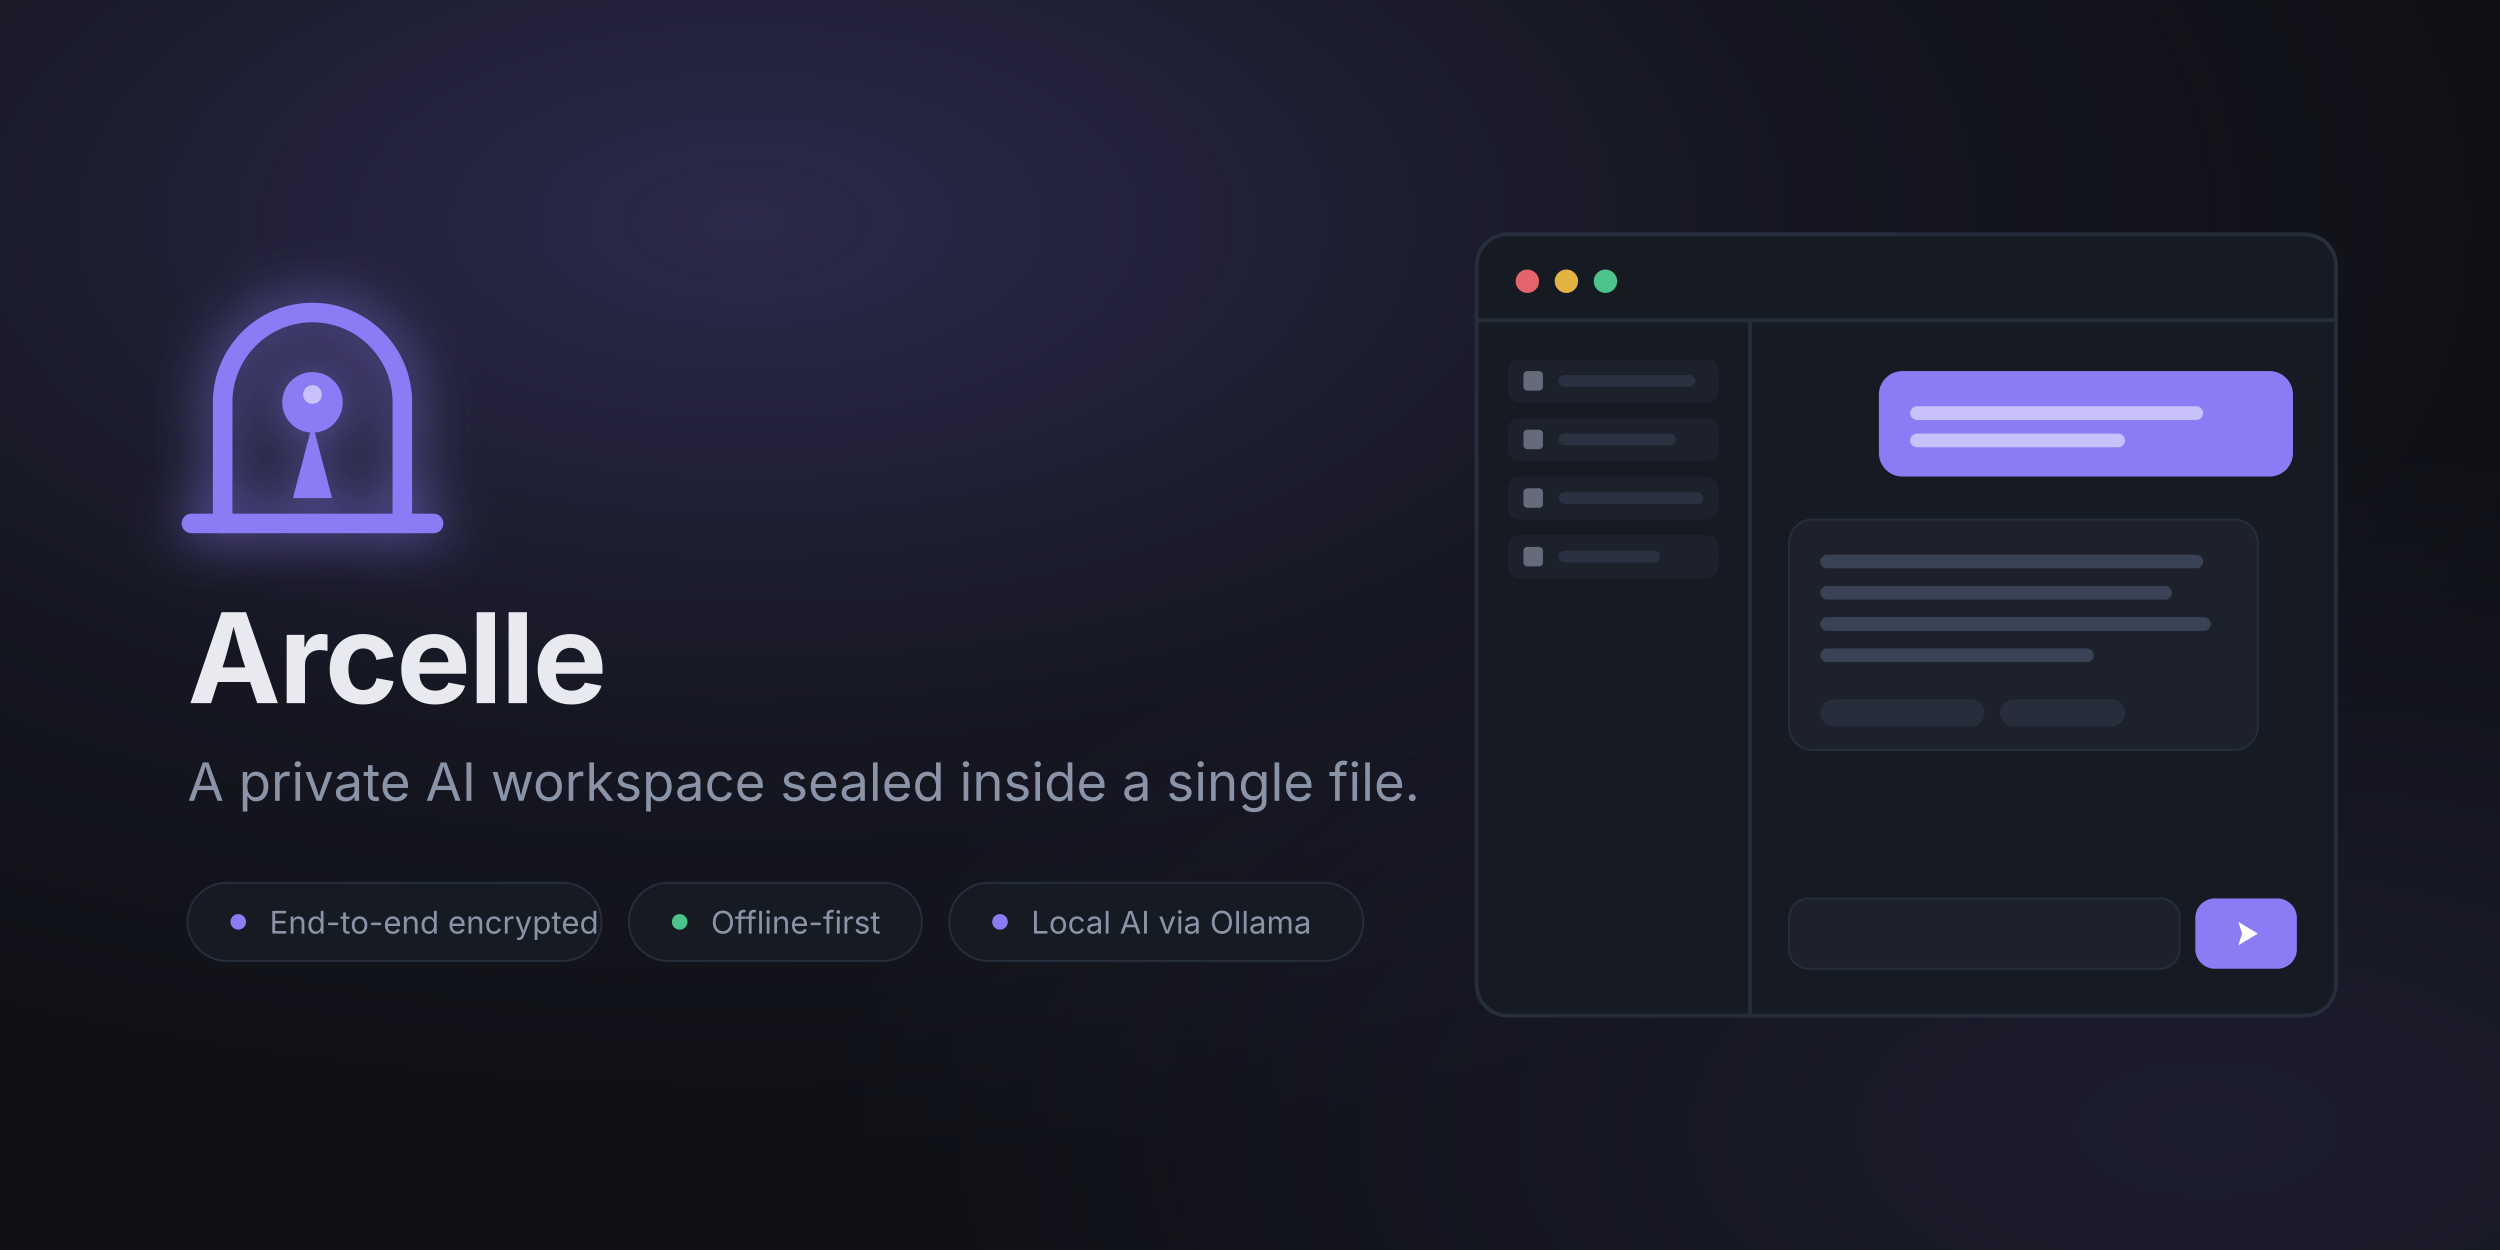
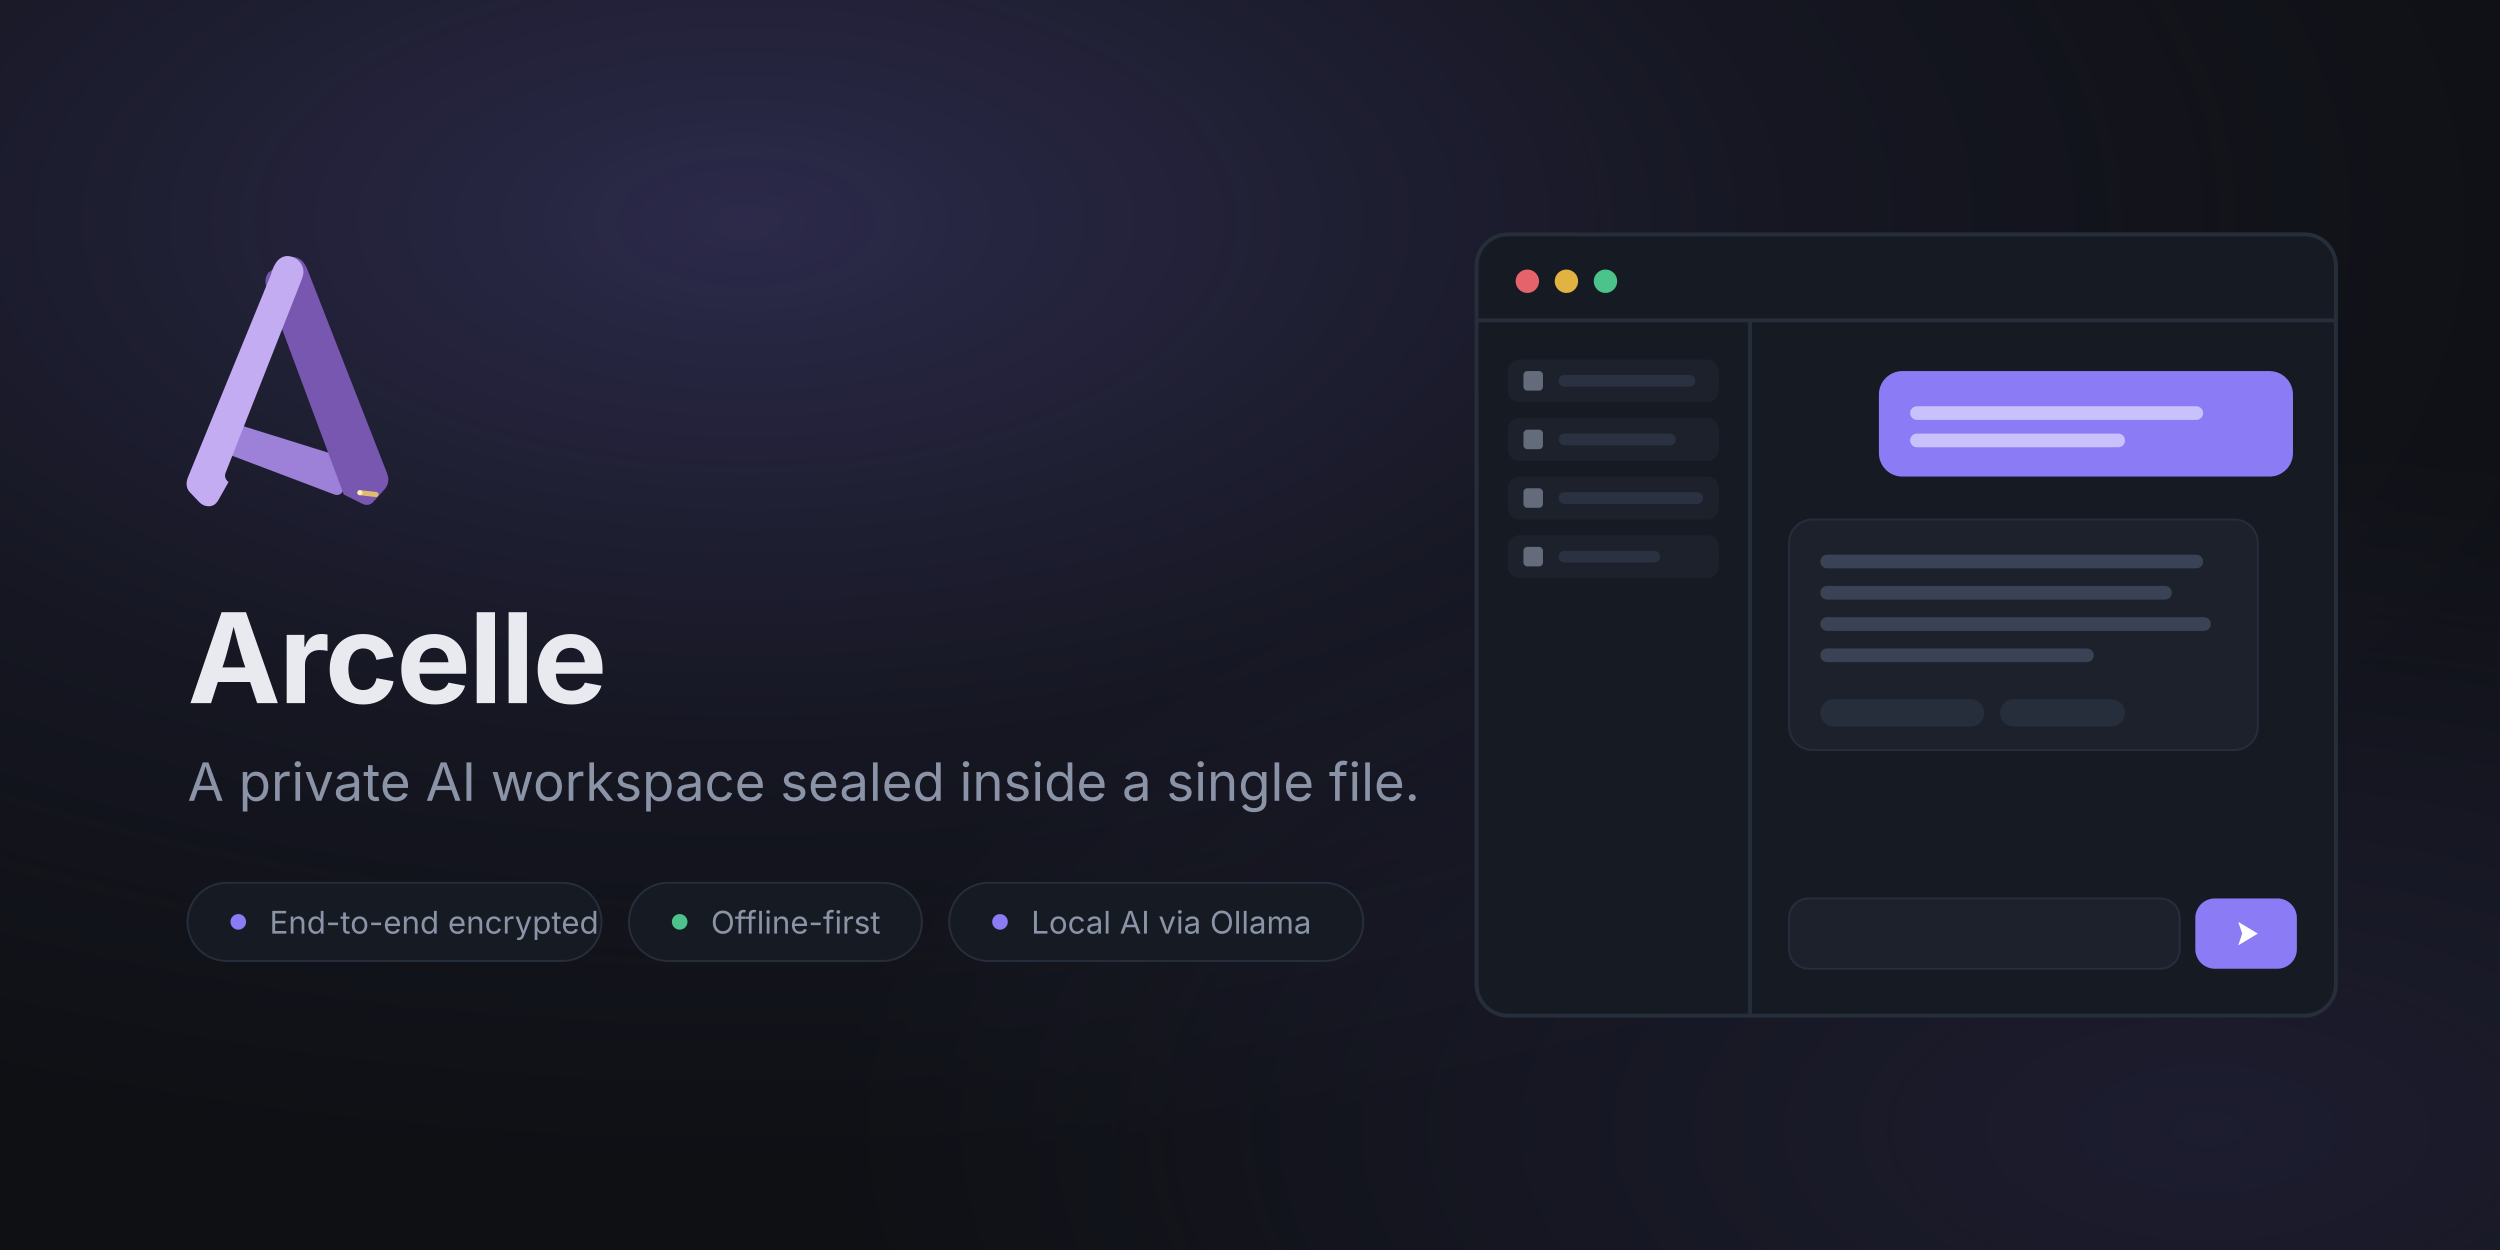
<svg xmlns="http://www.w3.org/2000/svg" width="1280" height="640" viewBox="0 0 1280 640" fill="none">
  <defs>
    <radialGradient id="bg1" cx="30%" cy="18%" r="75%">
      <stop offset="0%" stop-color="#8b7cf6" stop-opacity="0.24" />
      <stop offset="55%" stop-color="#8b7cf6" stop-opacity="0.06" />
      <stop offset="100%" stop-color="#8b7cf6" stop-opacity="0" />
    </radialGradient>
    <radialGradient id="bg2" cx="88%" cy="90%" r="55%">
      <stop offset="0%" stop-color="#8b7cf6" stop-opacity="0.12" />
      <stop offset="100%" stop-color="#8b7cf6" stop-opacity="0" />
    </radialGradient>
    <filter id="bglow" x="-60%" y="-60%" width="220%" height="220%">
      <feGaussianBlur stdDeviation="14" />
    </filter>
  </defs>
  <rect width="1280" height="640" fill="#0e1014" />
  <rect width="1280" height="640" fill="url(#bg1)" />
  <rect width="1280" height="640" fill="url(#bg2)" />
-   <g transform="translate(96 140)">
-     <g filter="url(#bglow)" opacity="0.8">
-       <path d="M18 128V66a46 46 0 0 1 92 0v62" stroke="#8b7cf6" stroke-width="11" stroke-linecap="round" />
-       <path d="M2 128h124" stroke="#8b7cf6" stroke-width="11" stroke-linecap="round" />
-       <circle cx="64" cy="66" r="16" fill="#8b7cf6" />
-       <path d="M64 78l-10.5 39h21L64 78z" fill="#8b7cf6" />
+   <g transform="translate(96 130) scale(0.236)">
+     <g transform="translate(-298 -263)">
+       <path d="M375 623 L654 710 Q668 715 661 730 L635 778 Q628 790 614 784 L345 682 Z" fill="#9d80d8" />
+       <path d="M507 279 Q523 263 541 274 Q550 279 557 294 L731 739 Q738 757 727 772 L702 800 Q692 812 677 805 L637 785 L470 337 Q463 319 473 304 Z" fill="#7857b0" />
+       <path d="M494 277 Q507 264 524 269 Q542 275 548 292 Q552 303 546 318 L381 737 Q376 749 387 758 L365 797 Q356 813 339 810 Q331 809 323 801 L304 781 Q292 769 298 750 L479 308 Q484 288 494 277 Z" fill="#c3acf2" />
+       <path d="M672 781 L707 785" stroke="#dfbc72" stroke-width="11" stroke-linecap="round" />
+       <circle cx="672" cy="781" r="5.5" fill="#fff0b5" />
    </g>
-     <path d="M18 128V66a46 46 0 0 1 92 0v62" stroke="#8b7cf6" stroke-width="10" stroke-linecap="round" />
-     <path d="M2 128h124" stroke="#8b7cf6" stroke-width="10" stroke-linecap="round" />
-     <circle cx="64" cy="66" r="15.5" fill="#8b7cf6" />
-     <path d="M64 77l-10 38h20l-10-38z" fill="#8b7cf6" />
-     <circle cx="64" cy="62" r="4.8" fill="#c9c1fb" />
  </g>
  <text x="96" y="360" font-family="-apple-system, 'SF Pro Display', 'Helvetica Neue', sans-serif" font-size="64" font-weight="700" letter-spacing="-1" fill="#e8eaf0">Arcelle</text>
  <text x="96" y="410" font-family="-apple-system, 'SF Pro Text', 'Helvetica Neue', sans-serif" font-size="27" fill="#8b93a7">A private AI workspace sealed inside a single file.</text>
  <g font-family="-apple-system, 'SF Pro Text', 'Helvetica Neue', sans-serif" font-size="16" fill="#8b93a7">
    <rect x="96" y="452" width="212" height="40" rx="20" fill="#161a22" stroke="#262d3b" />
    <circle cx="122" cy="472" r="4" fill="#8b7cf6" />
    <text x="138" y="478">End-to-end encrypted</text>
    <rect x="322" y="452" width="150" height="40" rx="20" fill="#161a22" stroke="#262d3b" />
    <circle cx="348" cy="472" r="4" fill="#4cc38a" />
    <text x="364" y="478">Offline-first</text>
    <rect x="486" y="452" width="212" height="40" rx="20" fill="#161a22" stroke="#262d3b" />
    <circle cx="512" cy="472" r="4" fill="#8b7cf6" />
    <text x="528" y="478">Local AI via Ollama</text>
  </g>
  <g transform="translate(756 120)">
    <rect width="440" height="400" rx="16" fill="#161a22" stroke="#262d3b" stroke-width="2" />
    <circle cx="26" cy="24" r="6" fill="#e5646c" />
    <circle cx="46" cy="24" r="6" fill="#e3b341" />
    <circle cx="66" cy="24" r="6" fill="#4cc38a" />
    <line x1="0" y1="44" x2="440" y2="44" stroke="#262d3b" stroke-width="2" />
    <line x1="140" y1="44" x2="140" y2="400" stroke="#262d3b" stroke-width="2" />
    <g fill="#1c212c">
      <rect x="16" y="64" width="108" height="22" rx="6" />
      <rect x="16" y="94" width="108" height="22" rx="6" />
      <rect x="16" y="124" width="108" height="22" rx="6" />
      <rect x="16" y="154" width="108" height="22" rx="6" />
    </g>
    <g fill="#8b93a7" opacity="0.65">
      <rect x="24" y="70" width="10" height="10" rx="2" />
      <rect x="24" y="100" width="10" height="10" rx="2" />
      <rect x="24" y="130" width="10" height="10" rx="2" />
      <rect x="24" y="160" width="10" height="10" rx="2" />
    </g>
    <g fill="#2a3140">
      <rect x="42" y="72" width="70" height="6" rx="3" />
      <rect x="42" y="102" width="60" height="6" rx="3" />
      <rect x="42" y="132" width="74" height="6" rx="3" />
      <rect x="42" y="162" width="52" height="6" rx="3" />
    </g>
    <rect x="206" y="70" width="212" height="54" rx="12" fill="#8b7cf6" />
    <rect x="222" y="88" width="150" height="7" rx="3.5" fill="#c9c1fb" />
    <rect x="222" y="102" width="110" height="7" rx="3.5" fill="#c9c1fb" />
    <rect x="160" y="146" width="240" height="118" rx="12" fill="#1c212c" stroke="#262d3b" />
    <rect x="176" y="164" width="196" height="7" rx="3.5" fill="#3a4356" />
    <rect x="176" y="180" width="180" height="7" rx="3.5" fill="#3a4356" />
    <rect x="176" y="196" width="200" height="7" rx="3.5" fill="#3a4356" />
    <rect x="176" y="212" width="140" height="7" rx="3.5" fill="#3a4356" />
    <rect x="176" y="238" width="84" height="14" rx="7" fill="#262d3b" />
    <rect x="268" y="238" width="64" height="14" rx="7" fill="#262d3b" />
    <rect x="160" y="340" width="200" height="36" rx="10" fill="#1c212c" stroke="#262d3b" />
    <rect x="368" y="340" width="52" height="36" rx="10" fill="#8b7cf6" />
    <path d="M390 352l10 6-10 6 2-6-2-6z" fill="#fff" />
  </g>
</svg>
